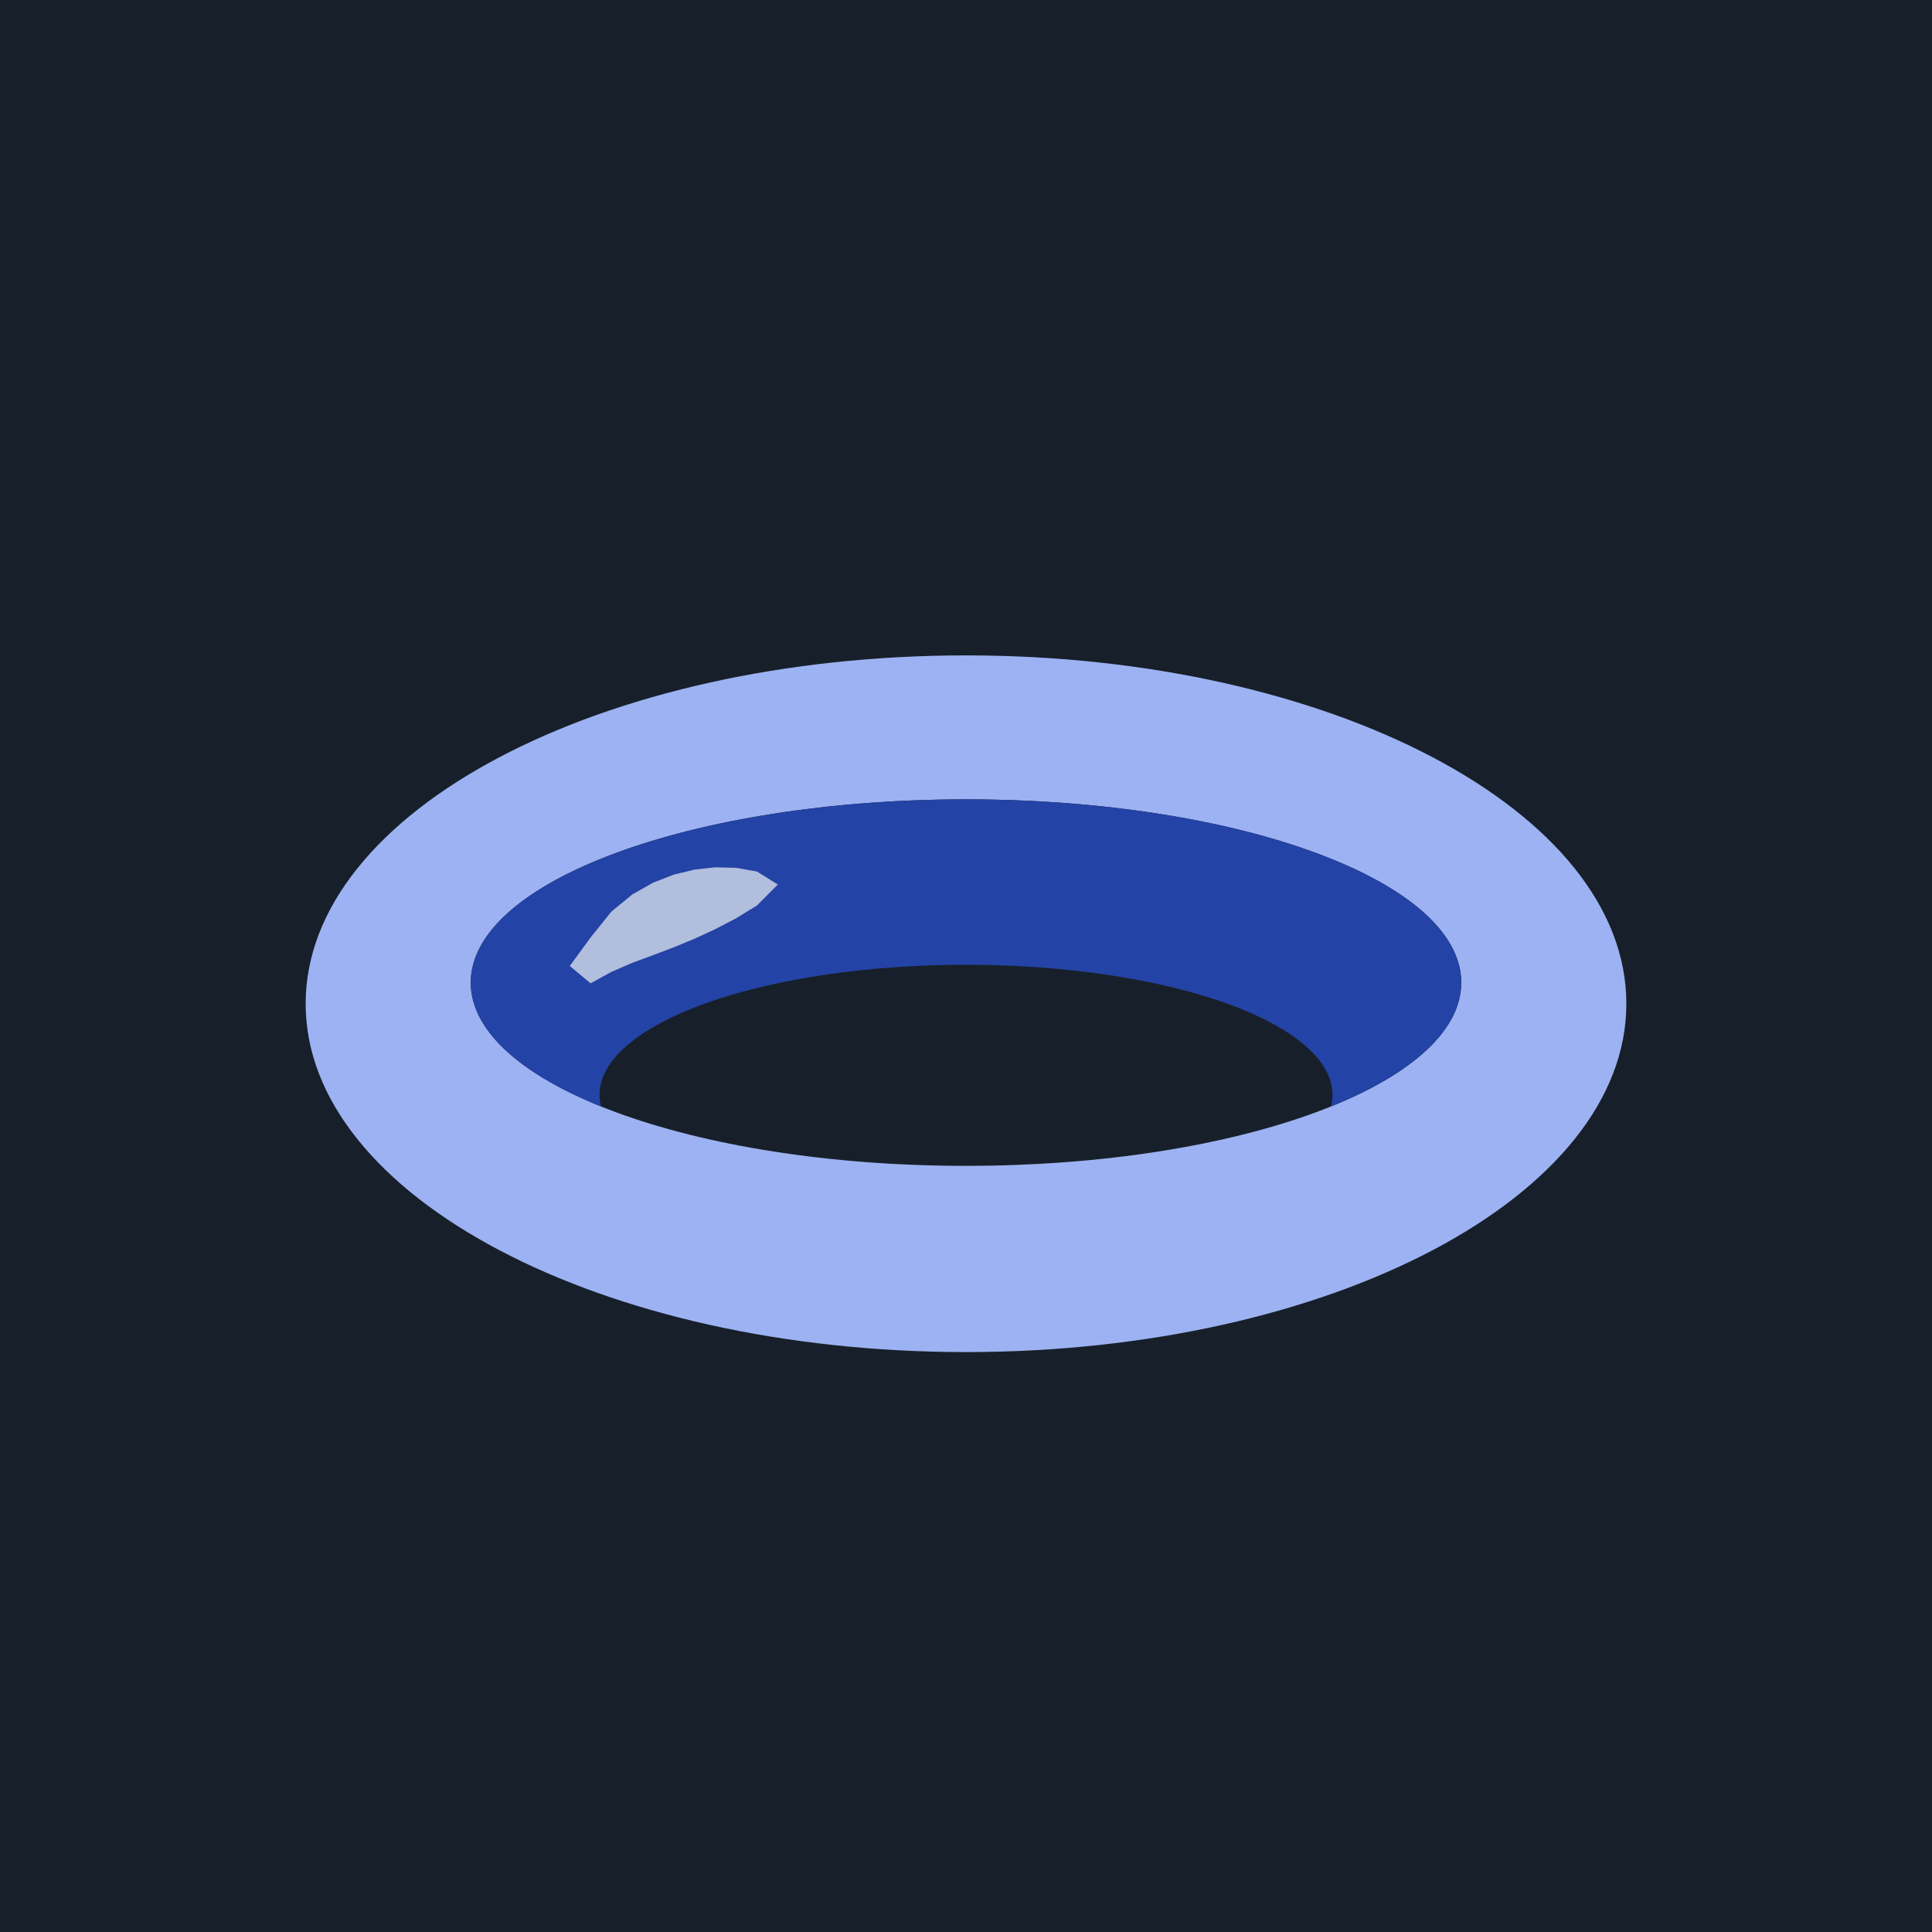
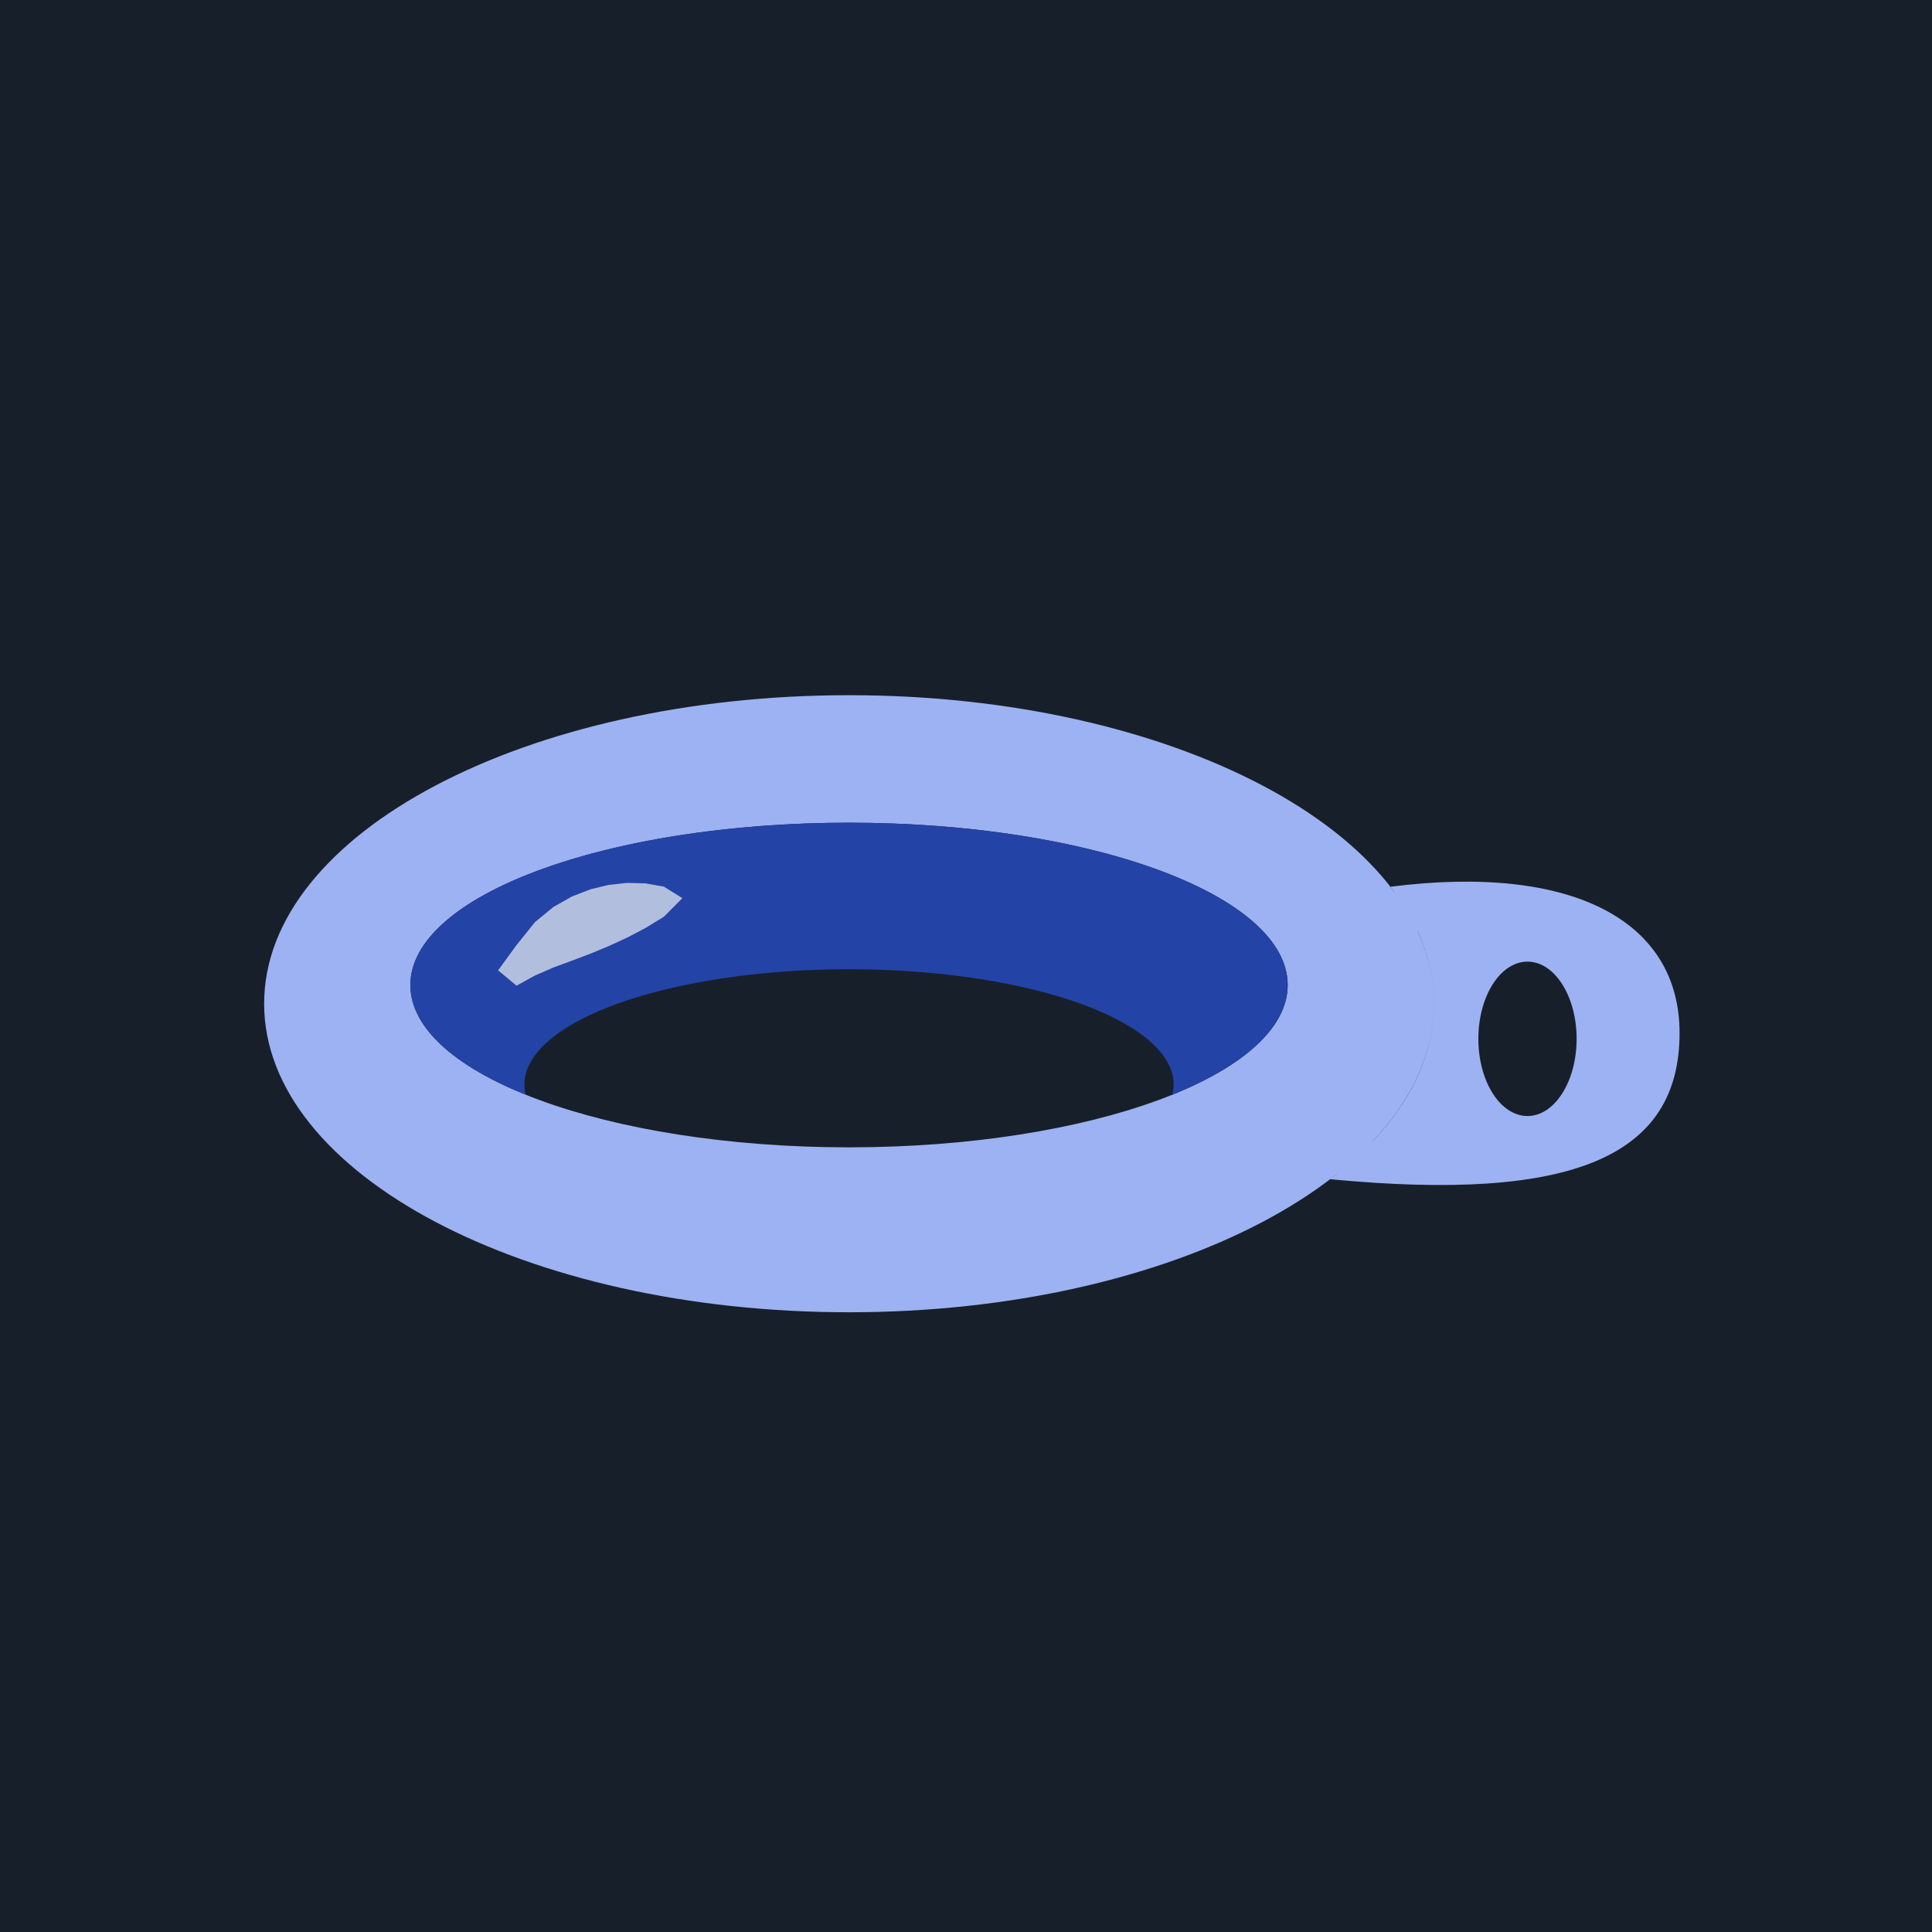
<svg xmlns="http://www.w3.org/2000/svg" viewBox="0 0 1024 1024">
  <rect width="1024" height="1024" fill="#17202A" />
-   <path fill-rule="evenodd" d="M162 532A350 184.63 0 1 0 862 532A350 184.63 0 1 0 162 532ZM249.5 520.8A262.5 97.13 0 1 0 774.5 520.8A262.5 97.13 0 1 0 249.5 520.8Z" fill="#9DB2F2" />
-   <path d="M318.52 586.44A262.5 97.13 0 1 1 705.48 586.44A194.25 68.96 0 1 0 318.52 586.44Z" fill="#2443A6" />
-   <path d="M302 511.99L313.02 496.9L324.05 483.17L335.08 474.12L346.1 467.88L357.13 463.57L368.15 460.89L379.17 459.7L390.2 459.98L401.23 461.94L412.25 468.83L412.25 468.83L401.23 479.91L390.2 486.68L379.17 492.44L368.15 497.53L357.13 502.08L346.1 506.26L335.08 510.32L324.05 515.12L313.02 521.19L302 511.99Z" fill="#EEF2F5" fill-opacity="0.7" />
+   <path fill-rule="evenodd" d="M140 532A310 163.53 0 1 0 760 532A310 163.53 0 1 0 140 532ZM217.5 522.08A232.5 86.03 0 1 0 682.5 522.08A232.5 86.03 0 1 0 217.5 522.08ZM736.85 470C834.4 457.6 890.2 488.6 890.2 547.5C890.2 612.6 834.4 637.4 704.98 625A310 163.53 0 0 0 736.85 470ZM783.56 550.6A26.04 40.92 0 1 0 835.64 550.6A26.04 40.92 0 1 0 783.56 550.6Z" fill="#9DB2F2" />
+   <path d="M712.05 473.1L755.45 473.1L723.58 621.9L680.18 621.9Z" fill="#9DB2F2" />
+   <path d="M278.63 580.22A232.5 86.03 0 1 1 621.37 580.22A172.05 61.08 0 1 0 278.63 580.22Z" fill="#2443A6" />
+   <path d="M264 514.28L273.77 500.91L283.53 488.75L293.3 480.73L303.06 475.2L312.83 471.39L322.59 469.01L332.36 467.96L342.12 468.21L351.89 469.95L361.65 476.05L361.65 476.05L351.89 485.87L342.12 491.86L332.36 496.96L322.59 501.47L312.83 505.5L303.06 509.2L293.3 512.8L283.53 517.05L273.77 522.43L264 514.28Z" fill="#EEF2F5" fill-opacity="0.7" />
</svg>
